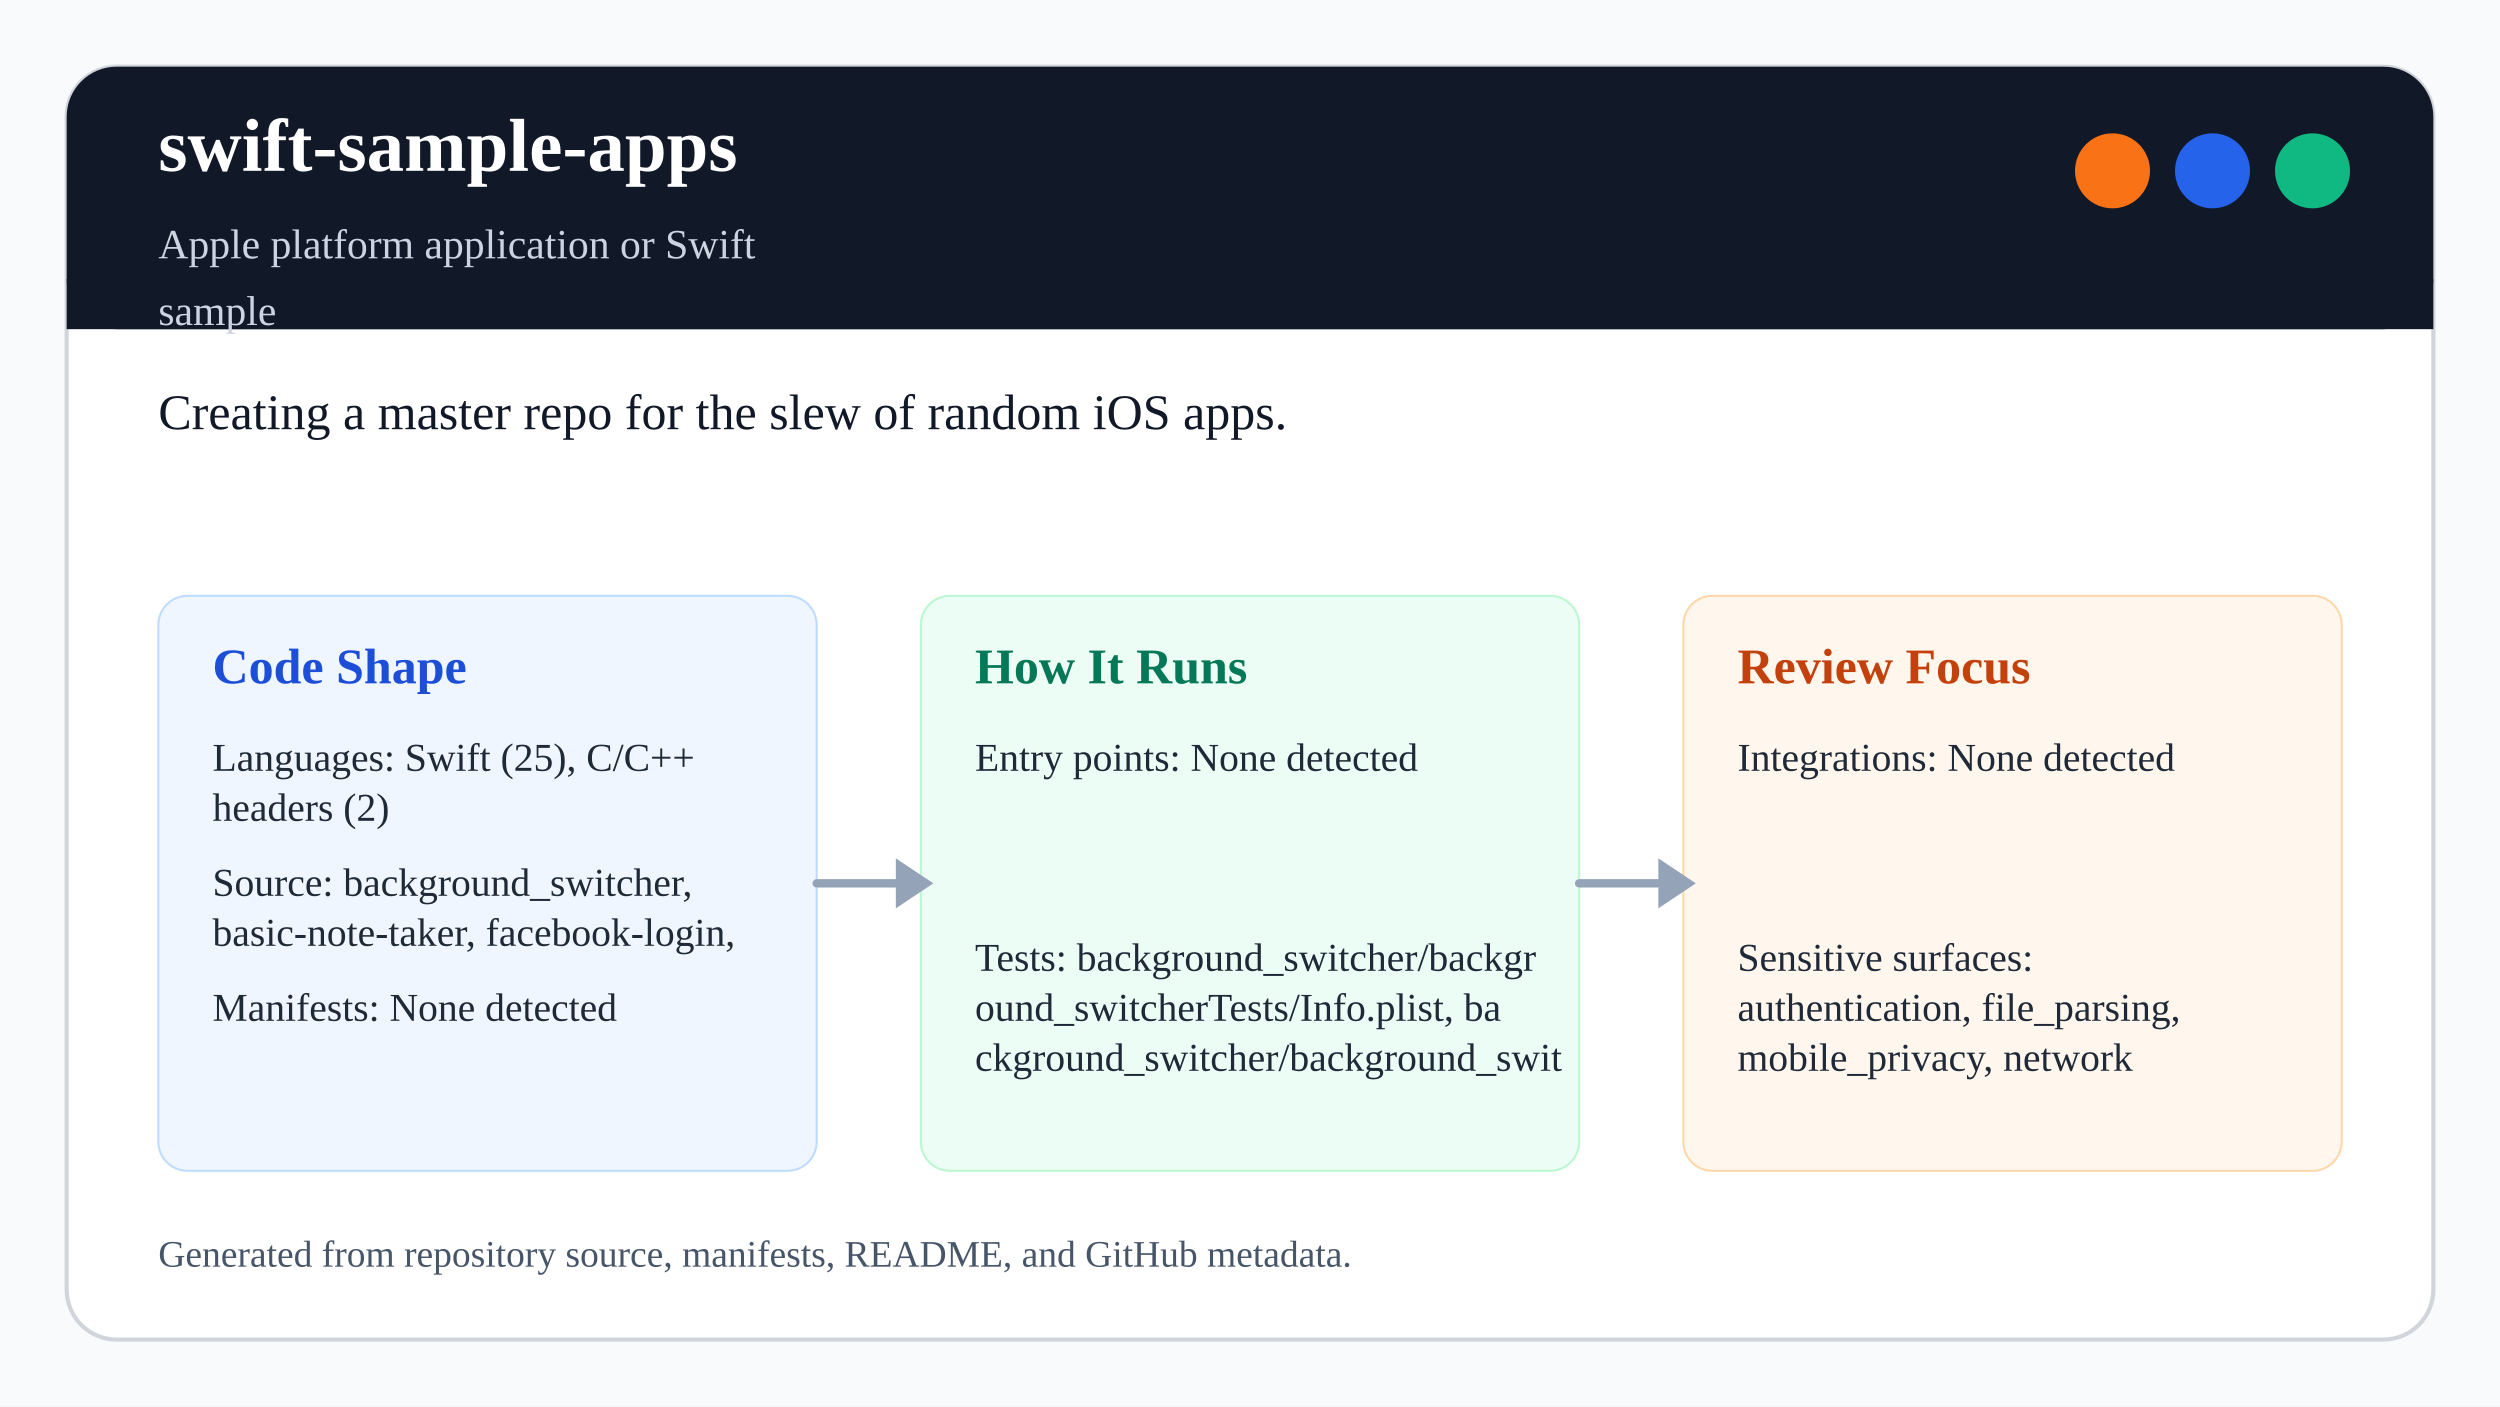
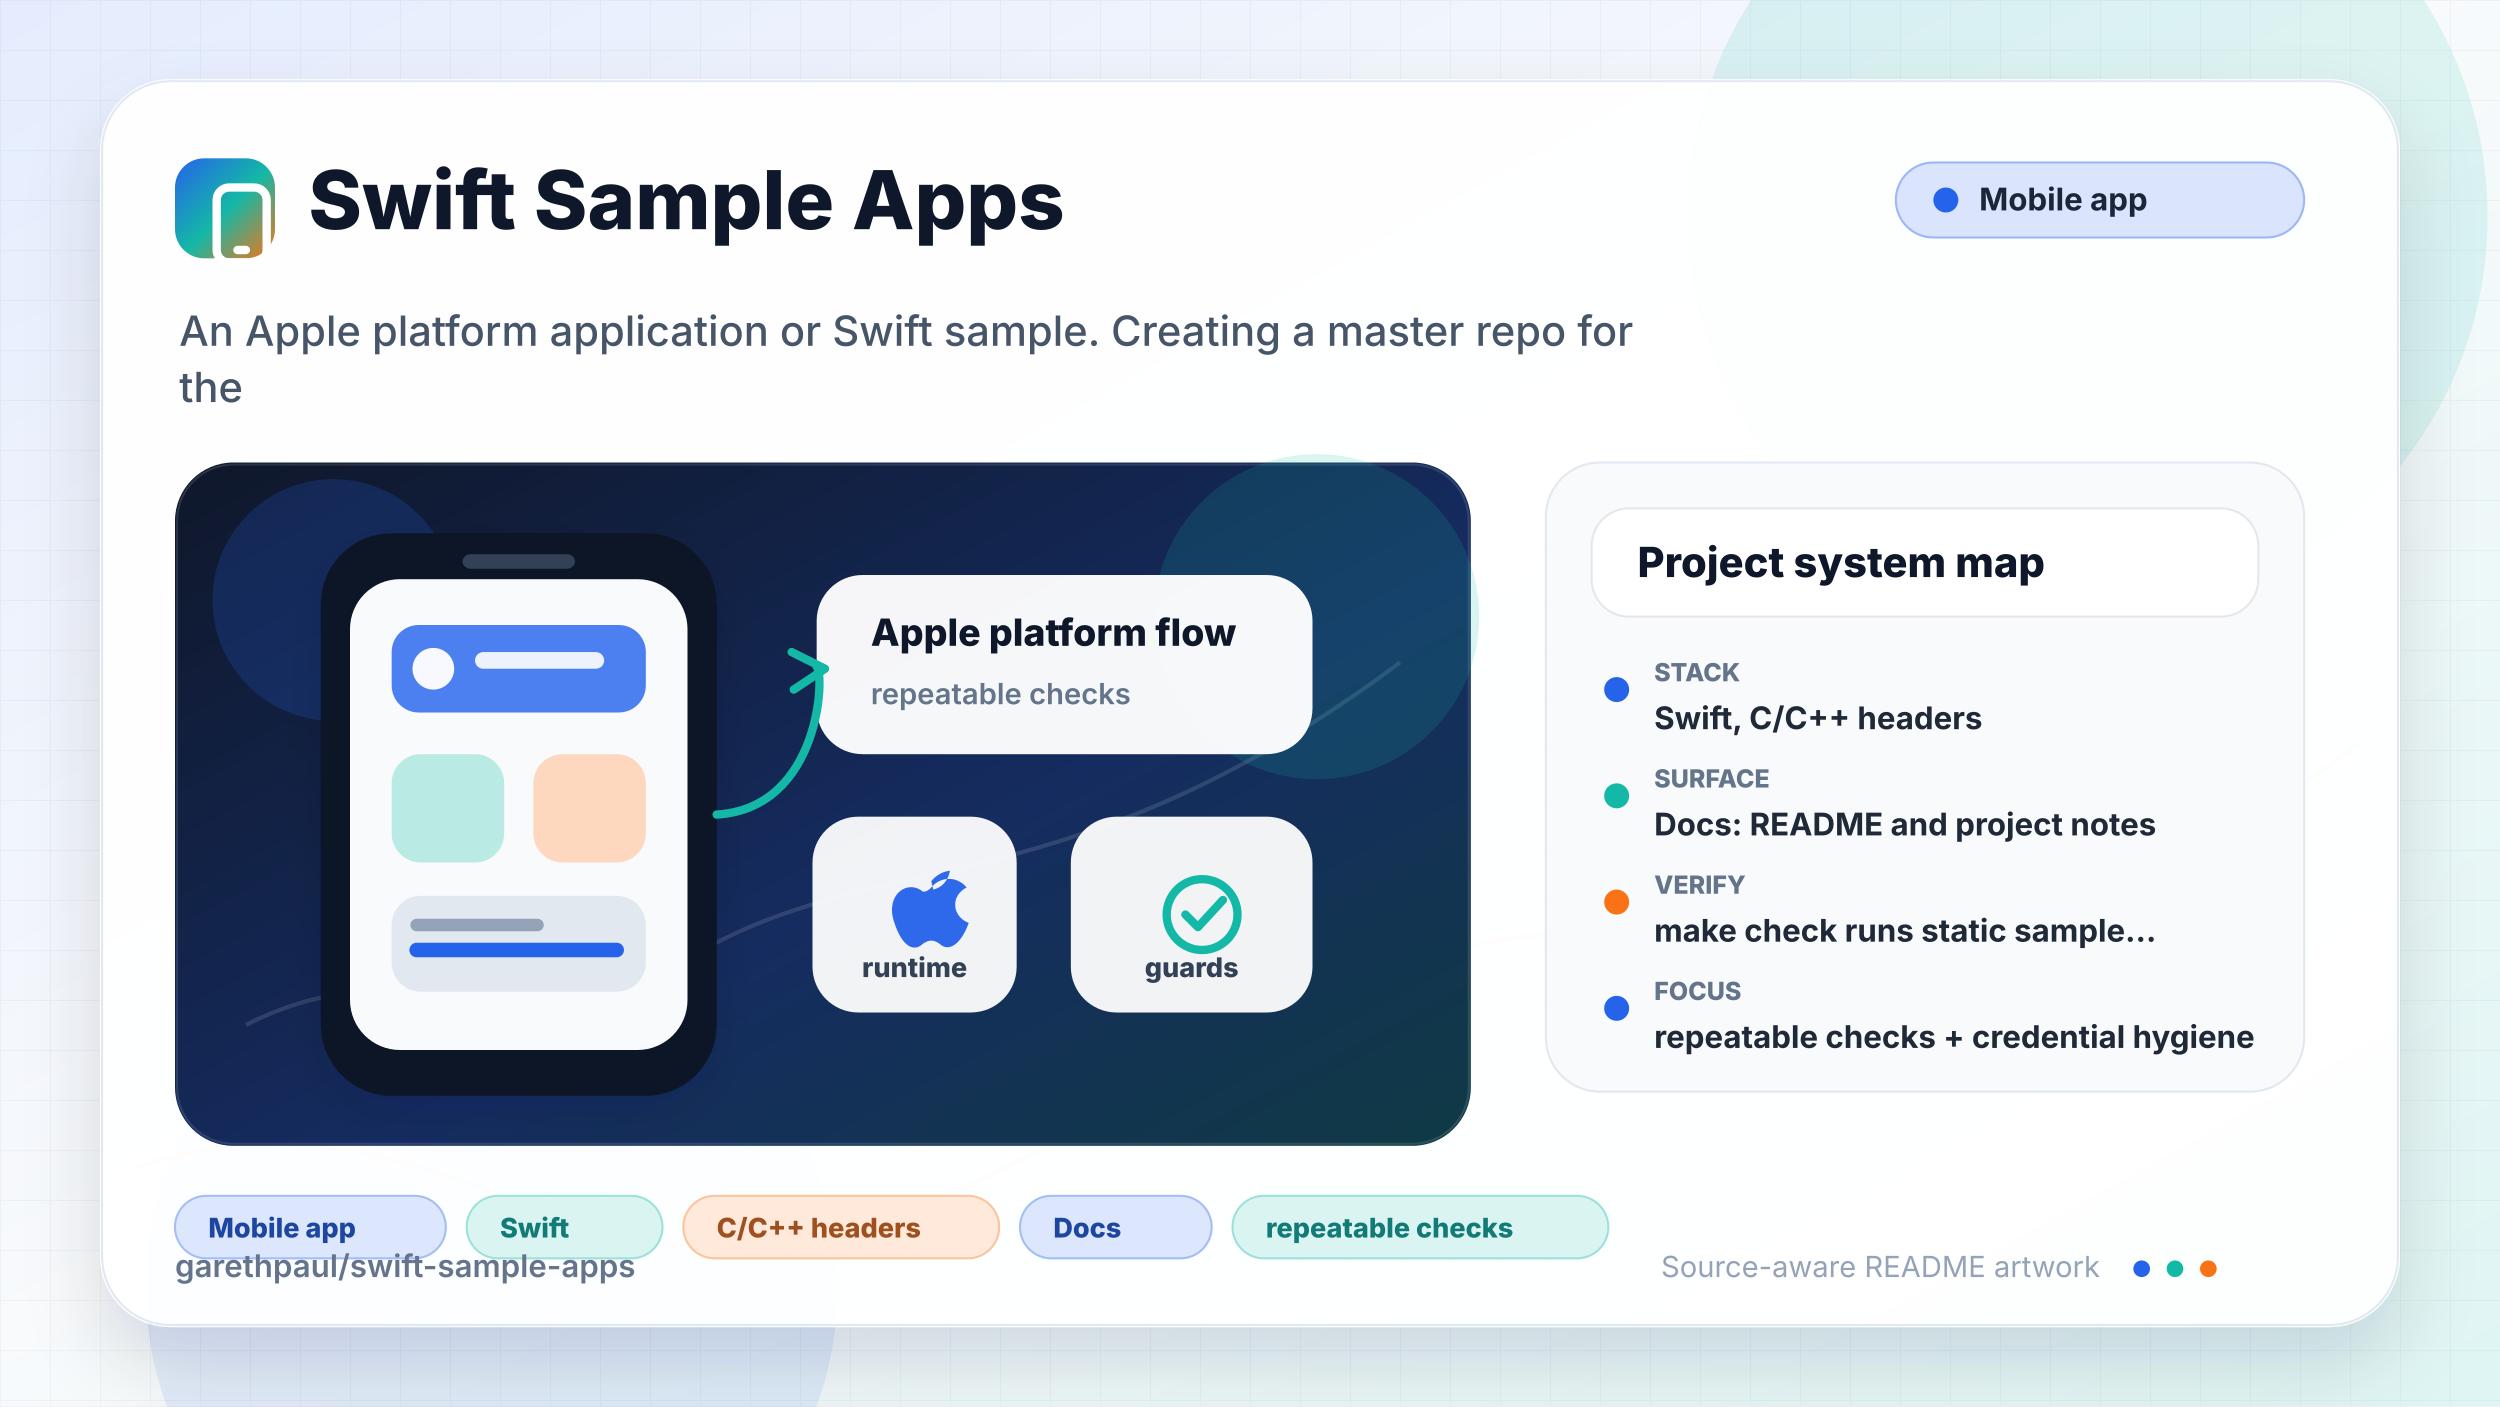
- <svg xmlns="http://www.w3.org/2000/svg" width="1200" height="675" viewBox="0 0 1200 675" role="img" aria-labelledby="title desc">
-   <rect width="1200" height="675" fill="#f8fafc" />
-   <rect x="32" y="32" width="1136" height="611" rx="24" fill="#ffffff" stroke="#d1d5db" stroke-width="2" />
-   <rect x="32" y="32" width="1136" height="126" rx="24" fill="#111827" />
-   <path d="M32 134h1136v24H32z" fill="#111827" />
-   <circle cx="1062" cy="82" r="18" fill="#2563eb" />
-   <circle cx="1110" cy="82" r="18" fill="#10b981" />
-   <circle cx="1014" cy="82" r="18" fill="#f97316" />
-   <text x="76" y="82" font-size="36" fill="#ffffff" font-weight="700">swift-sample-apps</text>
-   <text x="76" y="124" font-size="20" fill="#cbd5e1">Apple platform application or Swift</text>
-   <text x="76" y="156" font-size="20" fill="#cbd5e1">sample</text>
-   <text x="76" y="206" font-size="24" fill="#111827">Creating a master repo for the slew of random iOS apps.</text>
-   <rect x="76" y="286" width="316" height="276" rx="14" fill="#eff6ff" stroke="#bfdbfe" />
-   <text x="102" y="328" font-size="24" font-weight="700" fill="#1d4ed8">Code Shape</text>
-   <text x="102" y="370" font-size="19" fill="#1f2937">Languages: Swift (25), C/C++</text>
-   <text x="102" y="394" font-size="19" fill="#1f2937">headers (2)</text>
-   <text x="102" y="430" font-size="19" fill="#1f2937">Source: background_switcher,</text>
-   <text x="102" y="454" font-size="19" fill="#1f2937">basic-note-taker, facebook-login,</text>
-   <text x="102" y="490" font-size="19" fill="#1f2937">Manifests: None detected</text>
-   <rect x="442" y="286" width="316" height="276" rx="14" fill="#ecfdf5" stroke="#bbf7d0" />
-   <text x="468" y="328" font-size="24" font-weight="700" fill="#047857">How It Runs</text>
-   <text x="468" y="370" font-size="19" fill="#1f2937">Entry points: None detected</text>
-   <text x="468" y="466" font-size="19" fill="#1f2937">Tests: background_switcher/backgr</text>
-   <text x="468" y="490" font-size="19" fill="#1f2937">ound_switcherTests/Info.plist, ba</text>
-   <text x="468" y="514" font-size="19" fill="#1f2937">ckground_switcher/background_swit</text>
-   <rect x="808" y="286" width="316" height="276" rx="14" fill="#fff7ed" stroke="#fed7aa" />
-   <text x="834" y="328" font-size="24" font-weight="700" fill="#c2410c">Review Focus</text>
-   <text x="834" y="370" font-size="19" fill="#1f2937">Integrations: None detected</text>
-   <text x="834" y="466" font-size="19" fill="#1f2937">Sensitive surfaces:</text>
-   <text x="834" y="490" font-size="19" fill="#1f2937">authentication, file_parsing,</text>
-   <text x="834" y="514" font-size="19" fill="#1f2937">mobile_privacy, network</text>
-   <path d="M392 424h50" stroke="#94a3b8" stroke-width="4" stroke-linecap="round" />
-   <path d="M430 412l18 12-18 12z" fill="#94a3b8" />
-   <path d="M758 424h50" stroke="#94a3b8" stroke-width="4" stroke-linecap="round" />
-   <path d="M796 412l18 12-18 12z" fill="#94a3b8" />
-   <text x="76" y="608" font-size="18" fill="#475569">Generated from repository source, manifests, README, and GitHub metadata.</text>
+ <svg xmlns="http://www.w3.org/2000/svg" width="1200" height="675" viewBox="0 0 1200 675" role="img" aria-labelledby="p1mu5pim-title p1mu5pim-desc">
+   <defs>
+     <linearGradient id="p1mu5pim-bg" x1="0" y1="0" x2="1" y2="1">
+       <stop offset="0%" stop-color="#e5ecfd" />
+       <stop offset="48%" stop-color="#f8fafc" />
+       <stop offset="100%" stop-color="#def5f3" />
+     </linearGradient>
+     <linearGradient id="p1mu5pim-stage" x1="0" y1="0" x2="1" y2="1">
+       <stop offset="0%" stop-color="#0f172a" />
+       <stop offset="58%" stop-color="#152c60" />
+       <stop offset="100%" stop-color="#103a45" />
+     </linearGradient>
+     <linearGradient id="p1mu5pim-accent" x1="0" y1="0" x2="1" y2="1">
+       <stop offset="0%" stop-color="#2563eb" />
+       <stop offset="52%" stop-color="#14b8a6" />
+       <stop offset="100%" stop-color="#f97316" />
+     </linearGradient>
+     <linearGradient id="p1mu5pim-soft" x1="0" y1="0" x2="1" y2="1">
+       <stop offset="0%" stop-color="#cbdafa" />
+       <stop offset="100%" stop-color="#fee0cc" />
+     </linearGradient>
+     <filter id="p1mu5pim-shadow" x="-20%" y="-20%" width="140%" height="150%">
+       <feDropShadow dx="0" dy="18" stdDeviation="18" flood-color="#0f172a" flood-opacity="0.14" />
+     </filter>
+     <filter id="p1mu5pim-miniShadow" x="-20%" y="-20%" width="140%" height="150%">
+       <feDropShadow dx="0" dy="8" stdDeviation="10" flood-color="#0f172a" flood-opacity="0.12" />
+     </filter>
+     <pattern id="p1mu5pim-grid" width="24" height="24" patternUnits="userSpaceOnUse">
+       <path d="M24 0H0v24" fill="none" stroke="#94a3b8" stroke-opacity="0.16" stroke-width="1" />
+     </pattern>
+     <style>
+       .label { font: 700 13px ui-sans-serif, system-ui, -apple-system, BlinkMacSystemFont, "Segoe UI", sans-serif; letter-spacing: 0; text-transform: uppercase; }
+       .body { font-family: ui-sans-serif, system-ui, -apple-system, BlinkMacSystemFont, "Segoe UI", sans-serif; letter-spacing: 0; }
+     </style>
+   </defs>
+   <rect width="1200" height="675" fill="url(#p1mu5pim-bg)" />
+   <rect width="1200" height="675" fill="url(#p1mu5pim-grid)" opacity="0.65" />
+   <circle cx="236" cy="618" r="166" fill="#2563eb" opacity="0.10" />
+   <circle cx="1002" cy="104" r="192" fill="#14b8a6" opacity="0.12" />
+   <path d="M66 560 C214 512 278 642 430 584 C576 528 676 408 838 462 C966 504 1034 426 1134 356" fill="none" stroke="#f97316" stroke-width="2" stroke-opacity="0.18" />
+   <rect x="48" y="38" width="1104" height="599" rx="34" fill="#ffffff" opacity="0.94" filter="url(#p1mu5pim-shadow)" />
+   <rect x="49" y="39" width="1102" height="597" rx="33" fill="none" stroke="#e2e8f0" stroke-width="1" />
+   <g class="body">
+     <rect x="84" y="76" width="48" height="48" rx="14" fill="url(#p1mu5pim-accent)" />
+     <rect x="104" y="90" width="24" height="36" rx="6" stroke="#ffffff" stroke-width="4" stroke-linecap="round" stroke-linejoin="round" fill="none" />
+     <path d="M16 30h4" transform="translate(98 90)" stroke="#ffffff" stroke-width="4" stroke-linecap="round" stroke-linejoin="round" fill="none" />
+     <text x="148" y="110" fill="#0f172a" font-size="39" font-weight="800">Swift Sample Apps</text>
+     <rect x="910" y="78" width="196" height="36" rx="18" fill="#dae4fc" stroke="#9bb7f6" />
+     <circle cx="934" cy="96" r="6" fill="#2563eb" />
+     <text x="950" y="101" fill="#1c2639" font-size="15" font-weight="700">Mobile app</text>
+     <text x="86" y="166" fill="#475569" font-size="20" font-weight="500">An Apple platform application or Swift sample. Creating a master repo for</text>
+     <text x="86" y="193" fill="#475569" font-size="20" font-weight="500">the</text>
+   </g>
+   <g transform="translate(84 222)">
+     <rect x="0" y="0" width="622" height="328" rx="28" fill="url(#p1mu5pim-stage)" />
+     <rect x="1" y="1" width="620" height="326" rx="27" fill="none" stroke="#ffffff" stroke-opacity="0.12" />
+     <path d="M34 270 C116 228 166 286 250 236 C338 184 430 214 588 96" fill="none" stroke="#ffffff" stroke-opacity="0.12" stroke-width="2" />
+     <circle cx="76" cy="66" r="58" fill="#2563eb" opacity="0.20" />
+     <circle cx="548" cy="74" r="78" fill="#14b8a6" opacity="0.16" />
+     <g class="body">
+       <rect x="70" y="34" width="190" height="270" rx="34" fill="#111827" filter="url(#p1mu5pim-miniShadow)" />
+       <rect x="84" y="56" width="162" height="226" rx="24" fill="#f8fafc" />
+       <rect x="138" y="44" width="54" height="7" rx="4" fill="#334155" />
+       <rect x="104" y="78" width="122" height="42" rx="13" fill="#4c7fef" />
+       <circle cx="124" cy="99" r="10" fill="#ffffff" opacity="0.95" />
+       <rect x="144" y="91" width="62" height="8" rx="4" fill="#ffffff" opacity="0.9" />
+       <rect x="104" y="140" width="54" height="52" rx="14" fill="#b9eae4" />
+       <rect x="172" y="140" width="54" height="52" rx="14" fill="#fdd8be" />
+       <rect x="104" y="208" width="122" height="46" rx="14" fill="#e2e8f0" />
+       <path d="M116 234h96" stroke="#2563eb" stroke-width="7" stroke-linecap="round" />
+       <path d="M116 222h58" stroke="#94a3b8" stroke-width="6" stroke-linecap="round" />
+       <rect x="308" y="54" width="238" height="86" rx="22" fill="#ffffff" opacity="0.96" />
+       <text x="334" y="88" fill="#0f172a" font-size="18" font-weight="800">Apple platform flow</text>
+       <text x="334" y="116" fill="#64748b" font-size="14" font-weight="600">repeatable checks</text>
+       <path d="M260 169 C310 166 312 101 308 98" fill="none" stroke="#14b8a6" stroke-width="4" stroke-linecap="round" />
+       <path d="M296 91 l16 8 -15 10" fill="none" stroke="#14b8a6" stroke-width="4" stroke-linecap="round" stroke-linejoin="round" />
+       <rect x="306" y="170" width="98" height="94" rx="22" fill="#ffffff" opacity="0.94" />
+       <rect x="430" y="170" width="116" height="94" rx="22" fill="#ffffff" opacity="0.94" />
+       <path d="M25 7c4-5 9-5 9-5-1 5-4 8-8 9 M21 12c-7-6-18 1-14 14 4 13 10 15 14 11 3-2 5-2 8 0 4 4 10 1 14-10-8-3-9-13-1-17-5-6-13-5-17 0-2 2-3 2-4 2z" transform="translate(338 194)" fill="#2563eb" opacity="0.95" />
+       <circle cx="493" cy="217" r="17" stroke="#14b8a6" stroke-width="4" stroke-linecap="round" stroke-linejoin="round" fill="none" />
+       <path d="M13 21l6 6 12-13" transform="translate(472 196)" stroke="#14b8a6" stroke-width="4" stroke-linecap="round" stroke-linejoin="round" fill="none" />
+       <text x="355" y="247" fill="#334155" font-size="13" text-anchor="middle" font-weight="800">runtime</text>
+       <text x="488" y="247" fill="#334155" font-size="13" text-anchor="middle" font-weight="800">guards</text>
+     </g>
+   </g>
+   <g class="body" transform="translate(742 222)">
+     <rect x="0" y="0" width="364" height="302" rx="26" fill="#f8fafc" stroke="#e2e8f0" />
+     <rect x="22" y="22" width="320" height="52" rx="18" fill="#ffffff" stroke="#e5e7eb" />
+     <text x="44" y="55" fill="#0f172a" font-size="20" font-weight="800">Project system map</text>
+     <g transform="translate(24 94)">
+       <circle cx="10" cy="15" r="6" fill="#2563eb" />
+       <text x="28" y="11" fill="#64748b" font-size="12" font-weight="800">STACK</text>
+       <text x="28" y="34" fill="#1f2937" font-size="15" font-weight="650">Swift, C/C++ headers</text>
+     </g>
+     <g transform="translate(24 145)">
+       <circle cx="10" cy="15" r="6" fill="#14b8a6" />
+       <text x="28" y="11" fill="#64748b" font-size="12" font-weight="800">SURFACE</text>
+       <text x="28" y="34" fill="#1f2937" font-size="15" font-weight="650">Docs: README and project notes</text>
+     </g>
+     <g transform="translate(24 196)">
+       <circle cx="10" cy="15" r="6" fill="#f97316" />
+       <text x="28" y="11" fill="#64748b" font-size="12" font-weight="800">VERIFY</text>
+       <text x="28" y="34" fill="#1f2937" font-size="15" font-weight="650">make check runs static sample...</text>
+     </g>
+     <g transform="translate(24 247)">
+       <circle cx="10" cy="15" r="6" fill="#2563eb" />
+       <text x="28" y="11" fill="#64748b" font-size="12" font-weight="800">FOCUS</text>
+       <text x="28" y="34" fill="#1f2937" font-size="15" font-weight="650">repeatable checks + credential hygiene</text>
+     </g>
+   </g>
+   <g class="body">
+     <rect x="84" y="574" width="130" height="30" rx="15" fill="#dce6fc" stroke="#a3bdf7" />
+     <text x="100" y="594" fill="#1d46a2" font-size="13" font-weight="800">Mobile app</text>
+     <rect x="224" y="574" width="94" height="30" rx="15" fill="#d9f4f1" stroke="#9ce1da" />
+     <text x="240" y="594" fill="#127b77" font-size="13" font-weight="800">Swift</text>
+     <rect x="328" y="574" width="151.6" height="30" rx="15" fill="#fee9da" stroke="#fcc49d" />
+     <text x="344" y="594" fill="#a0501e" font-size="13" font-weight="800">C/C++ headers</text>
+     <rect x="489.6" y="574" width="92" height="30" rx="15" fill="#dce6fc" stroke="#a3bdf7" />
+     <text x="505.6" y="594" fill="#1d46a2" font-size="13" font-weight="800">Docs</text>
+     <rect x="591.6" y="574" width="180.4" height="30" rx="15" fill="#d9f4f1" stroke="#9ce1da" />
+     <text x="607.6" y="594" fill="#127b77" font-size="13" font-weight="800">repeatable checks</text>
+   </g>
+   <g class="body">
+     <text x="84" y="613" fill="#64748b" font-size="15" font-weight="600">garethpaul/swift-sample-apps</text>
+     <text x="1008" y="613" fill="#94a3b8" font-size="14" text-anchor="end">Source-aware README artwork</text>
+     <circle cx="1028" cy="609" r="4" fill="#2563eb" />
+     <circle cx="1044" cy="609" r="4" fill="#14b8a6" />
+     <circle cx="1060" cy="609" r="4" fill="#f97316" />
+   </g>
</svg>
